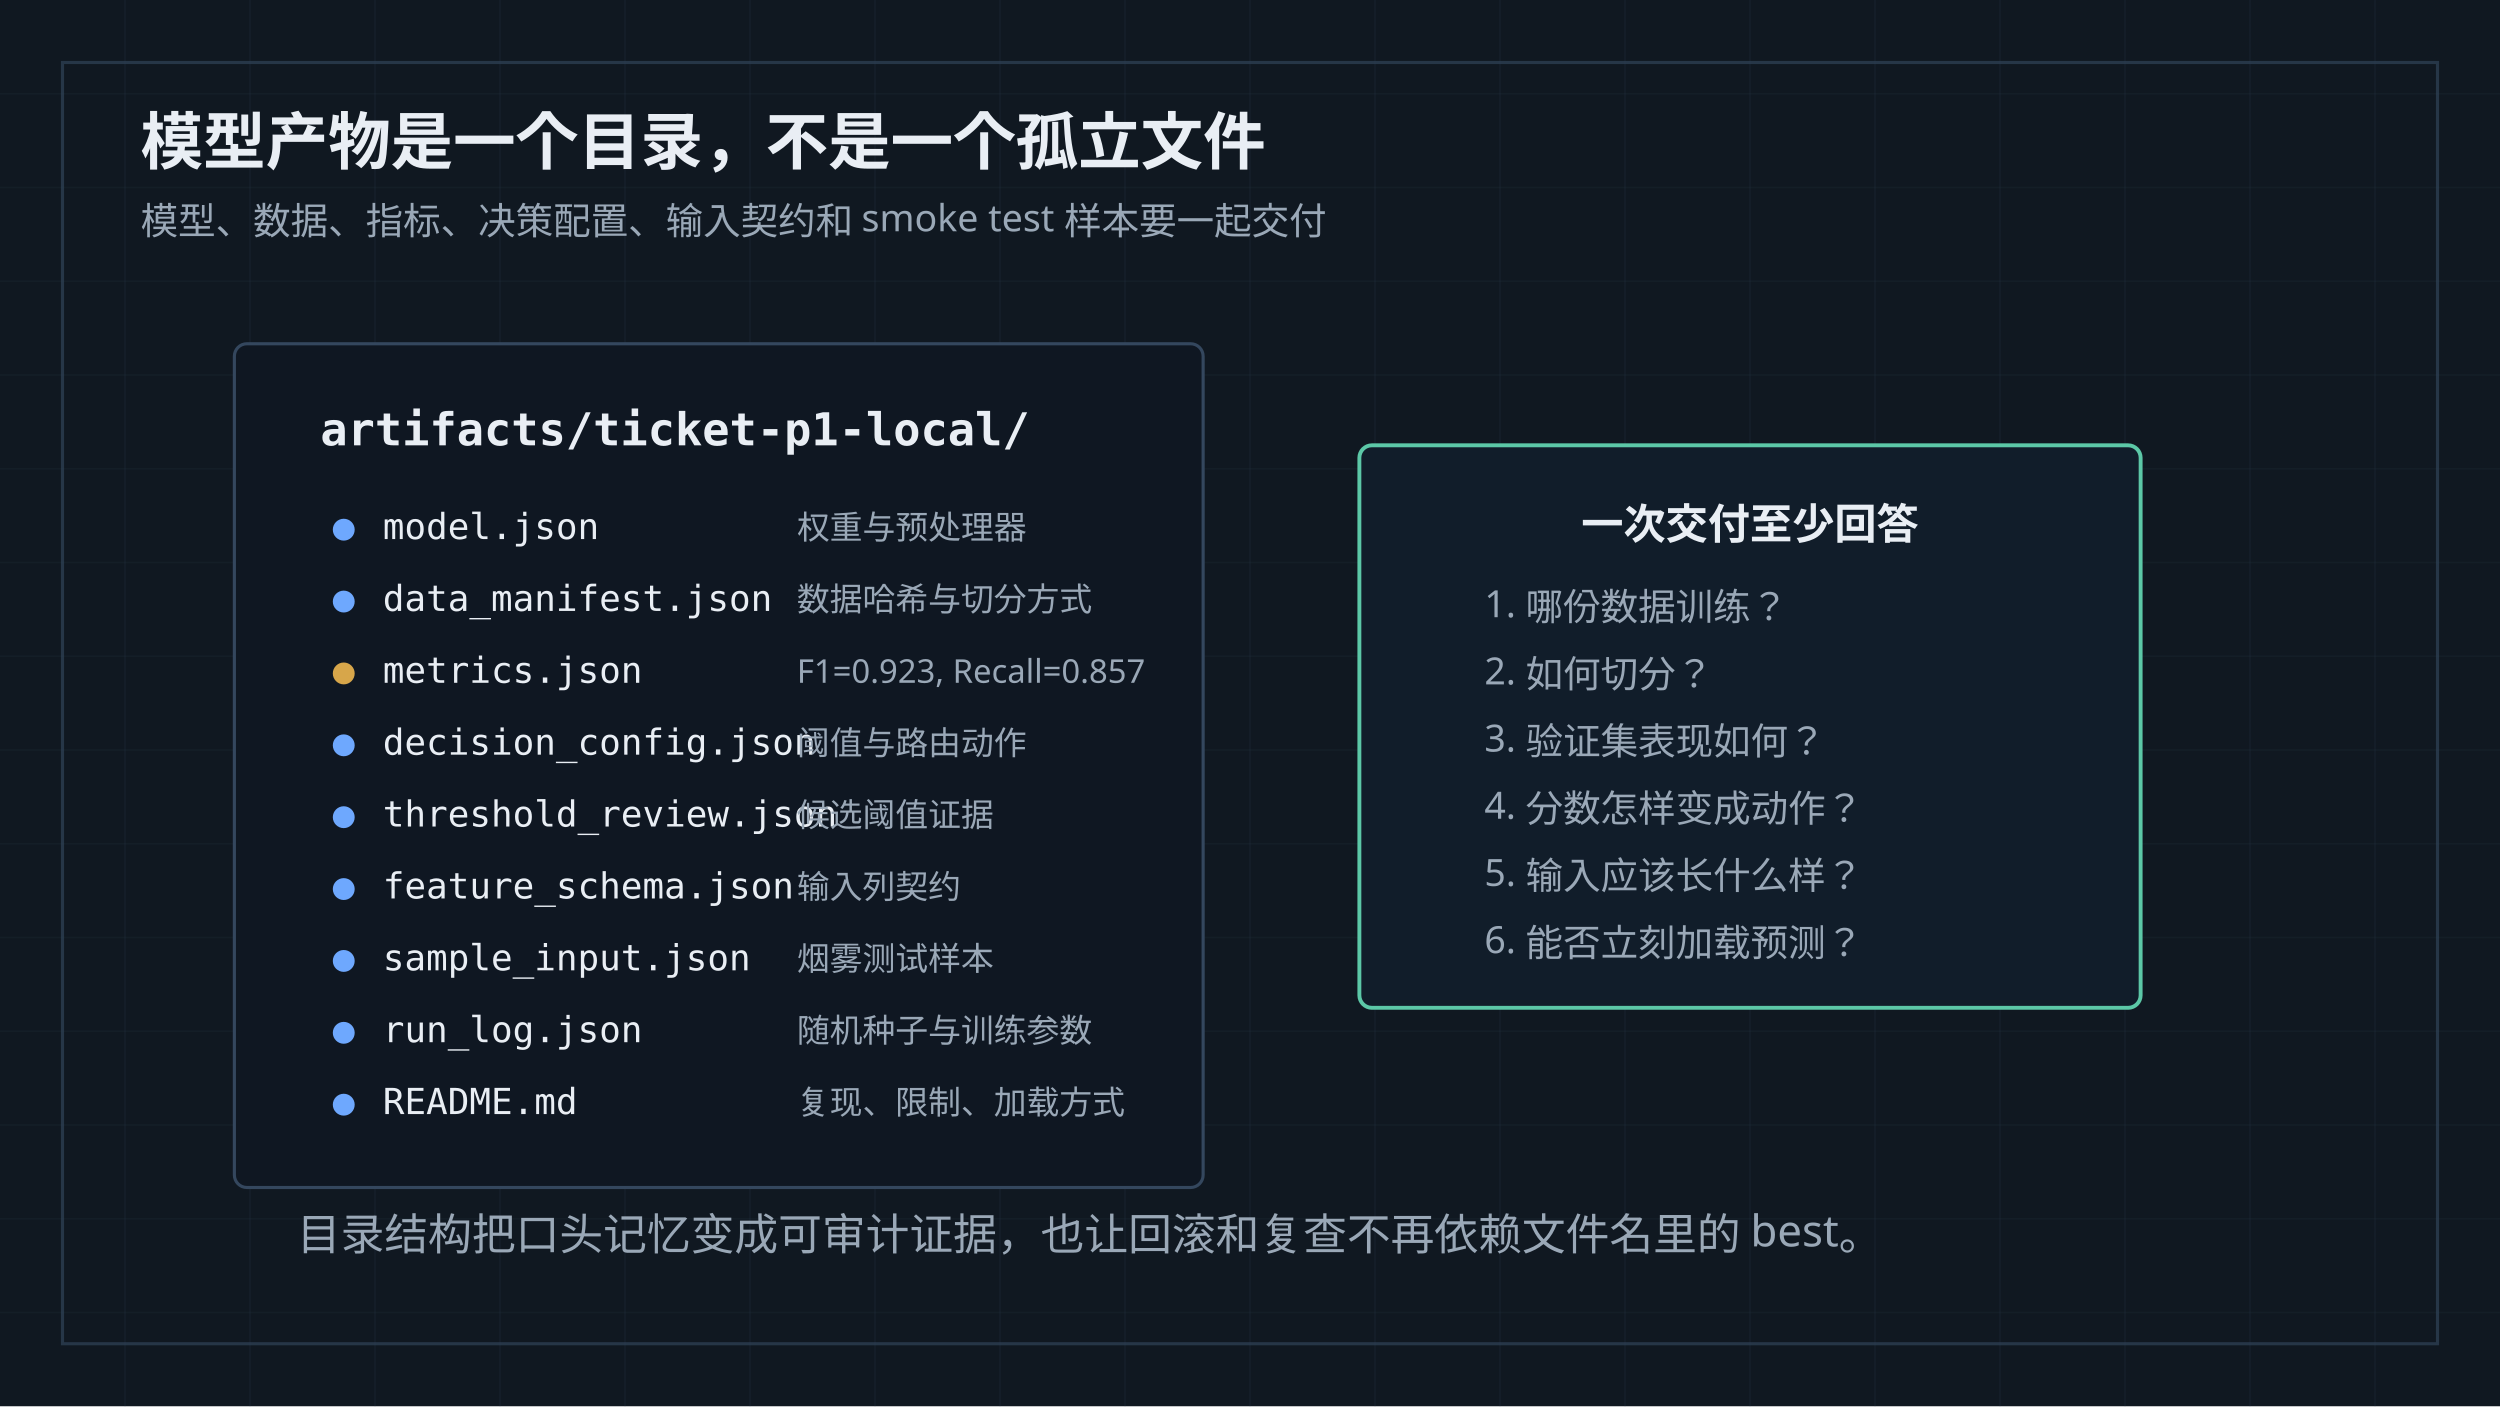
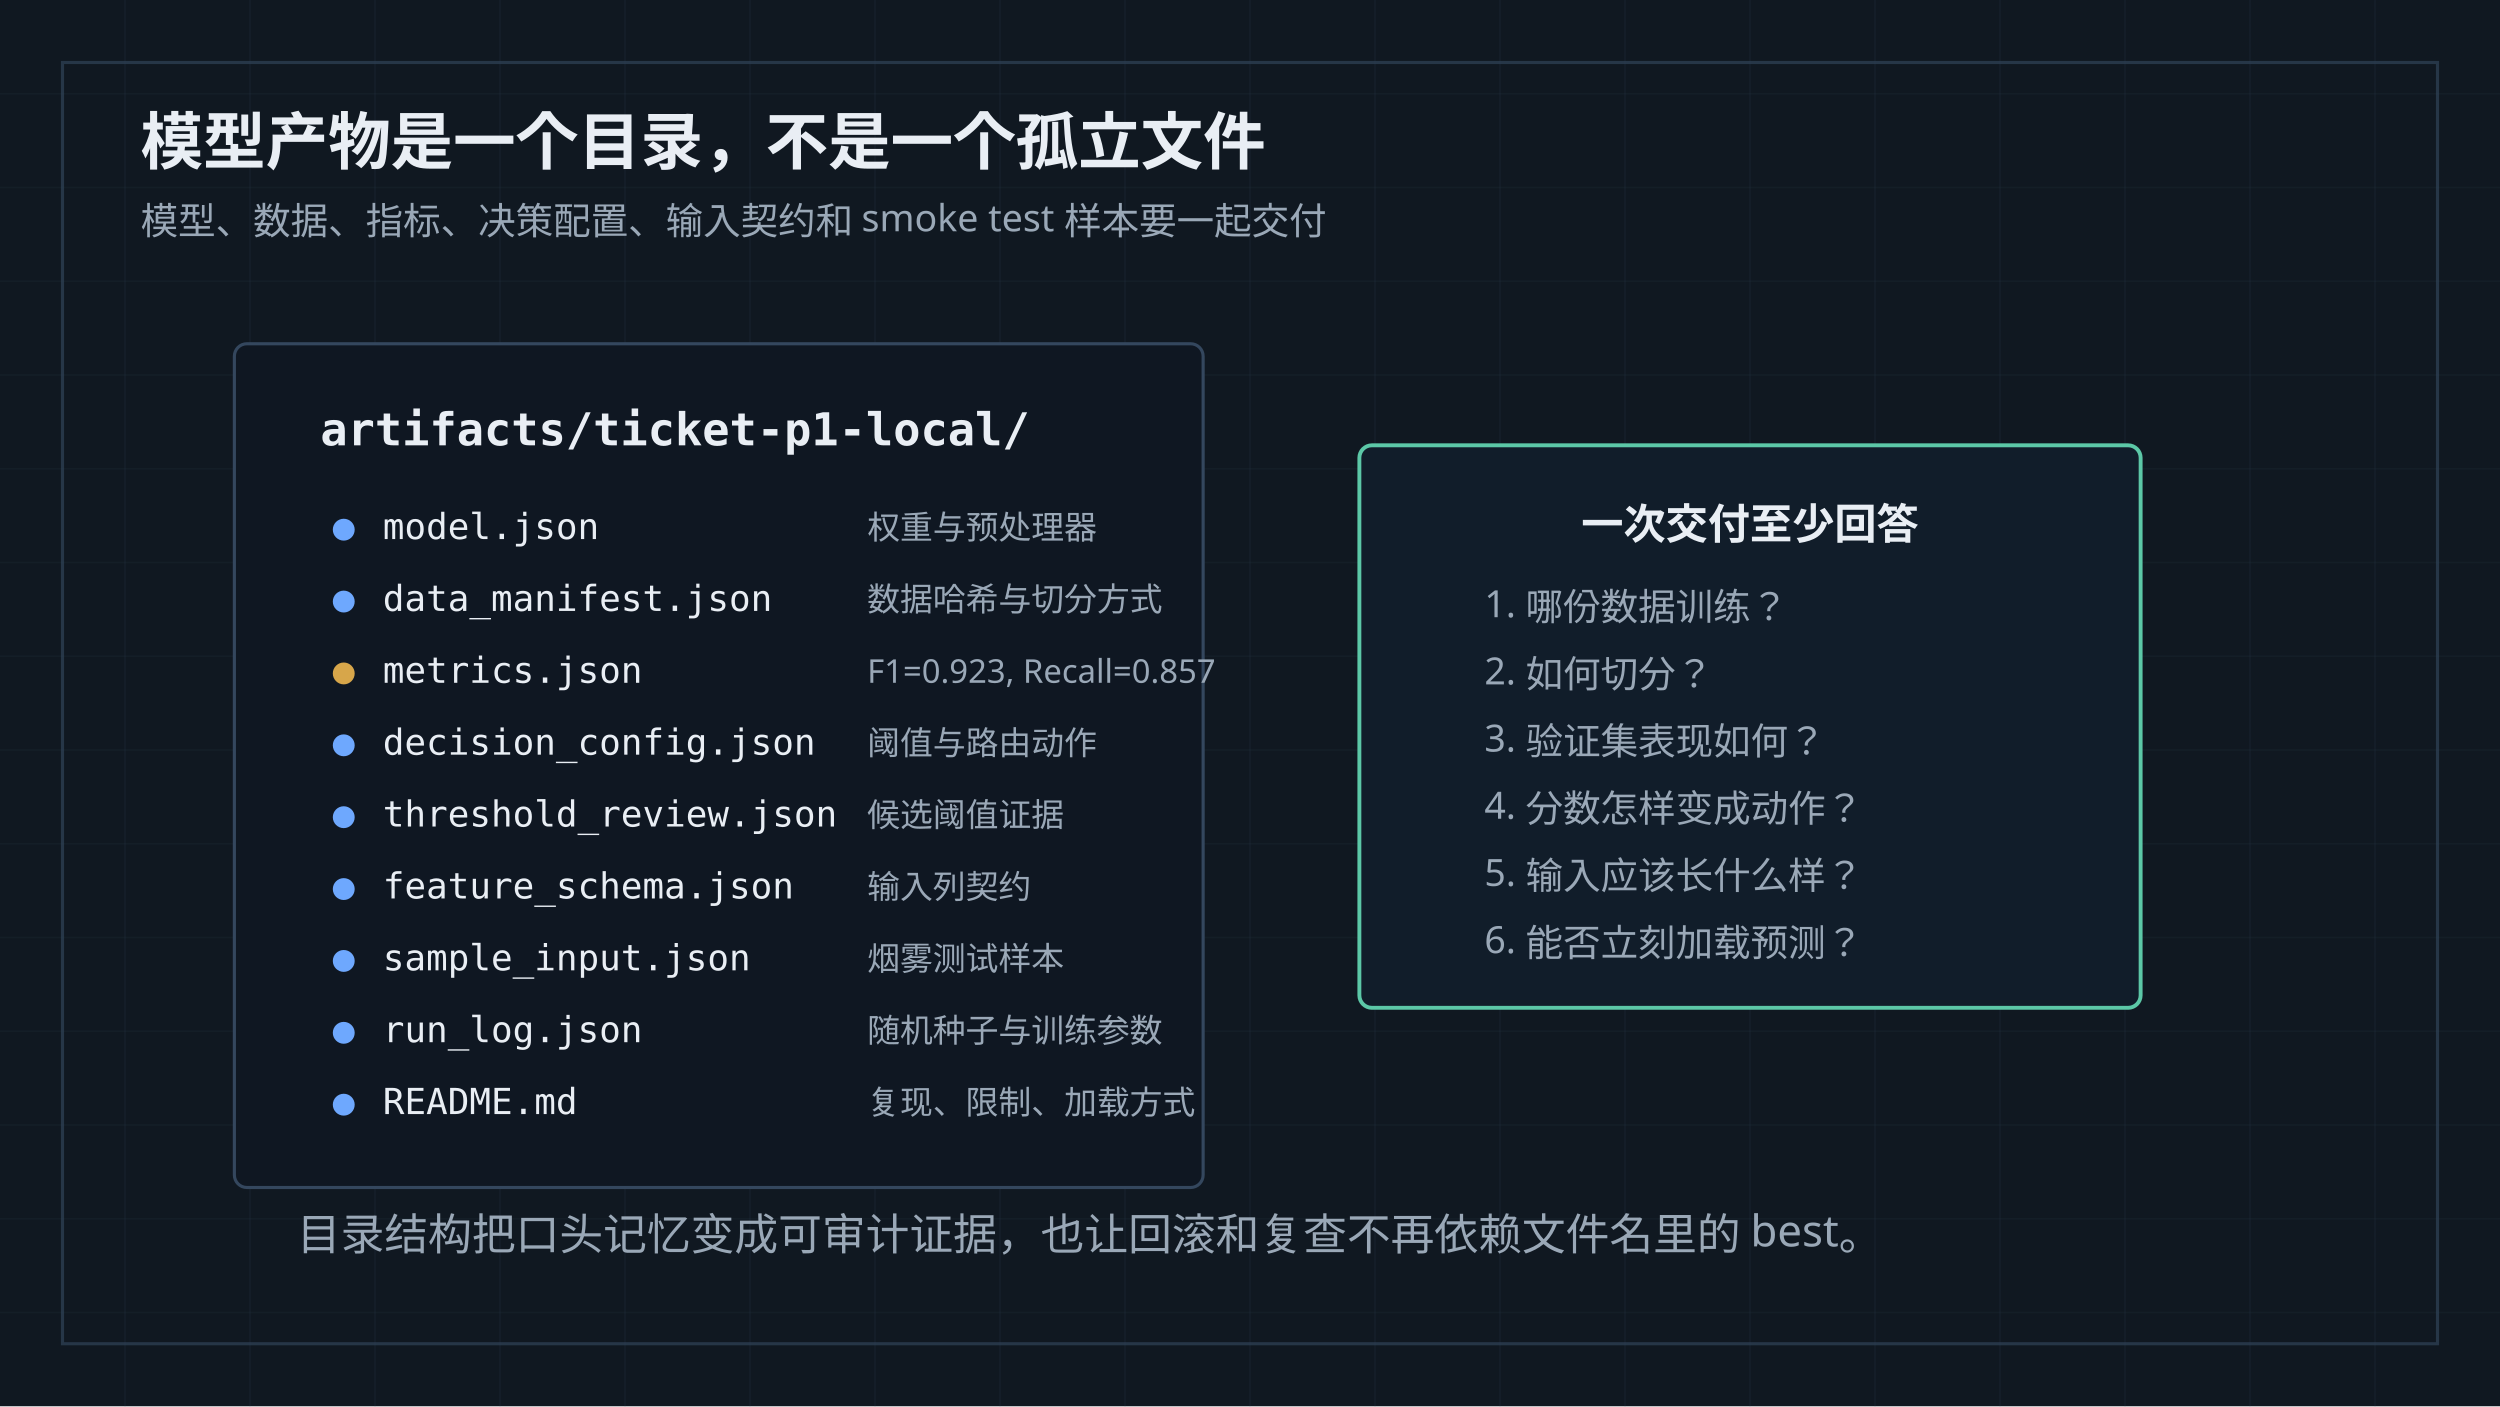
<svg xmlns="http://www.w3.org/2000/svg" width="1600" height="900" viewBox="0 0 1600 900">
  <defs>
    <marker id="arrow" viewBox="0 0 10 10" refX="9" refY="5" markerWidth="7" markerHeight="7" orient="auto-start-reverse">
      <path d="M 0 0 L 10 5 L 0 10 z" fill="#9aa8b7" />
    </marker>
    <marker id="arrow-amber" viewBox="0 0 10 10" refX="9" refY="5" markerWidth="7" markerHeight="7" orient="auto-start-reverse">
      <path d="M 0 0 L 10 5 L 0 10 z" fill="#d7a64a" />
    </marker>
  </defs>
  <rect width="1600" height="900" fill="#101821" />
  <line x1="80" y1="0" x2="80" y2="900" stroke="#263545" stroke-width="1" opacity="0.24" />
  <line x1="160" y1="0" x2="160" y2="900" stroke="#263545" stroke-width="1" opacity="0.24" />
  <line x1="240" y1="0" x2="240" y2="900" stroke="#263545" stroke-width="1" opacity="0.24" />
  <line x1="320" y1="0" x2="320" y2="900" stroke="#263545" stroke-width="1" opacity="0.24" />
  <line x1="400" y1="0" x2="400" y2="900" stroke="#263545" stroke-width="1" opacity="0.24" />
  <line x1="480" y1="0" x2="480" y2="900" stroke="#263545" stroke-width="1" opacity="0.24" />
  <line x1="560" y1="0" x2="560" y2="900" stroke="#263545" stroke-width="1" opacity="0.24" />
  <line x1="640" y1="0" x2="640" y2="900" stroke="#263545" stroke-width="1" opacity="0.24" />
  <line x1="720" y1="0" x2="720" y2="900" stroke="#263545" stroke-width="1" opacity="0.24" />
  <line x1="800" y1="0" x2="800" y2="900" stroke="#263545" stroke-width="1" opacity="0.24" />
  <line x1="880" y1="0" x2="880" y2="900" stroke="#263545" stroke-width="1" opacity="0.24" />
  <line x1="960" y1="0" x2="960" y2="900" stroke="#263545" stroke-width="1" opacity="0.24" />
  <line x1="1040" y1="0" x2="1040" y2="900" stroke="#263545" stroke-width="1" opacity="0.24" />
  <line x1="1120" y1="0" x2="1120" y2="900" stroke="#263545" stroke-width="1" opacity="0.24" />
  <line x1="1200" y1="0" x2="1200" y2="900" stroke="#263545" stroke-width="1" opacity="0.24" />
  <line x1="1280" y1="0" x2="1280" y2="900" stroke="#263545" stroke-width="1" opacity="0.24" />
  <line x1="1360" y1="0" x2="1360" y2="900" stroke="#263545" stroke-width="1" opacity="0.24" />
  <line x1="1440" y1="0" x2="1440" y2="900" stroke="#263545" stroke-width="1" opacity="0.24" />
  <line x1="1520" y1="0" x2="1520" y2="900" stroke="#263545" stroke-width="1" opacity="0.24" />
  <line x1="0" y1="60" x2="1600" y2="60" stroke="#263545" stroke-width="1" opacity="0.18" />
  <line x1="0" y1="120" x2="1600" y2="120" stroke="#263545" stroke-width="1" opacity="0.18" />
  <line x1="0" y1="180" x2="1600" y2="180" stroke="#263545" stroke-width="1" opacity="0.18" />
  <line x1="0" y1="240" x2="1600" y2="240" stroke="#263545" stroke-width="1" opacity="0.18" />
  <line x1="0" y1="300" x2="1600" y2="300" stroke="#263545" stroke-width="1" opacity="0.18" />
  <line x1="0" y1="360" x2="1600" y2="360" stroke="#263545" stroke-width="1" opacity="0.18" />
  <line x1="0" y1="420" x2="1600" y2="420" stroke="#263545" stroke-width="1" opacity="0.18" />
  <line x1="0" y1="480" x2="1600" y2="480" stroke="#263545" stroke-width="1" opacity="0.18" />
  <line x1="0" y1="540" x2="1600" y2="540" stroke="#263545" stroke-width="1" opacity="0.18" />
  <line x1="0" y1="600" x2="1600" y2="600" stroke="#263545" stroke-width="1" opacity="0.18" />
  <line x1="0" y1="660" x2="1600" y2="660" stroke="#263545" stroke-width="1" opacity="0.18" />
  <line x1="0" y1="720" x2="1600" y2="720" stroke="#263545" stroke-width="1" opacity="0.18" />
  <line x1="0" y1="780" x2="1600" y2="780" stroke="#263545" stroke-width="1" opacity="0.18" />
  <line x1="0" y1="840" x2="1600" y2="840" stroke="#263545" stroke-width="1" opacity="0.18" />
  <rect x="40" y="40" width="1520" height="820" rx="0" fill="none" stroke="#2e4054" stroke-width="2" opacity="0.75" />
  <text x="90" y="105" fill="#e9eef4" font-size="40" font-family="'Hiragino Sans GB', 'STHeiti', 'Arial Unicode MS', sans-serif" font-weight="700" text-anchor="start" opacity="1">模型产物是一个目录，不是一个孤立文件</text>
  <text x="90" y="150" fill="#9aa8b7" font-size="24" font-family="'Hiragino Sans GB', 'STHeiti', 'Arial Unicode MS', sans-serif" font-weight="400" text-anchor="start" opacity="1">模型、数据、指标、决策配置、输入契约和 smoke test 样本要一起交付</text>
  <rect x="150" y="220" width="620" height="540" rx="8" fill="#0f1722" stroke="#34475e" stroke-width="2" opacity="1" />
  <text x="205" y="285" fill="#e9eef4" font-size="29" font-family="'SF Mono', 'Menlo', 'Consolas', monospace" font-weight="700" text-anchor="start" opacity="1">artifacts/ticket-p1-local/</text>
  <circle cx="220" cy="339" r="7" fill="#6ea8fe" stroke="none" stroke-width="0" opacity="1" />
  <text x="245" y="345" fill="#e9eef4" font-size="23" font-family="'SF Mono', 'Menlo', 'Consolas', monospace" font-weight="400" text-anchor="start" opacity="1">model.json</text>
-   <text x="510" y="345" fill="#9aa8b7" font-size="21" font-family="'Hiragino Sans GB', 'STHeiti', 'Arial Unicode MS', sans-serif" font-weight="400" text-anchor="start" opacity="1">权重与预处理器</text>
+   <text x="555" y="345" fill="#9aa8b7" font-size="21" font-family="'Hiragino Sans GB', 'STHeiti', 'Arial Unicode MS', sans-serif" font-weight="400" text-anchor="start" opacity="1">权重与预处理器</text>
  <circle cx="220" cy="385" r="7" fill="#6ea8fe" stroke="none" stroke-width="0" opacity="1" />
  <text x="245" y="391" fill="#e9eef4" font-size="23" font-family="'SF Mono', 'Menlo', 'Consolas', monospace" font-weight="400" text-anchor="start" opacity="1">data_manifest.json</text>
-   <text x="510" y="391" fill="#9aa8b7" font-size="21" font-family="'Hiragino Sans GB', 'STHeiti', 'Arial Unicode MS', sans-serif" font-weight="400" text-anchor="start" opacity="1">数据哈希与切分方式</text>
+   <text x="555" y="391" fill="#9aa8b7" font-size="21" font-family="'Hiragino Sans GB', 'STHeiti', 'Arial Unicode MS', sans-serif" font-weight="400" text-anchor="start" opacity="1">数据哈希与切分方式</text>
  <circle cx="220" cy="431" r="7" fill="#d7a64a" stroke="none" stroke-width="0" opacity="1" />
  <text x="245" y="437" fill="#e9eef4" font-size="23" font-family="'SF Mono', 'Menlo', 'Consolas', monospace" font-weight="400" text-anchor="start" opacity="1">metrics.json</text>
-   <text x="510" y="437" fill="#9aa8b7" font-size="21" font-family="'Hiragino Sans GB', 'STHeiti', 'Arial Unicode MS', sans-serif" font-weight="400" text-anchor="start" opacity="1">F1=0.923, Recall=0.857</text>
+   <text x="555" y="437" fill="#9aa8b7" font-size="21" font-family="'Hiragino Sans GB', 'STHeiti', 'Arial Unicode MS', sans-serif" font-weight="400" text-anchor="start" opacity="1">F1=0.923, Recall=0.857</text>
  <circle cx="220" cy="477" r="7" fill="#6ea8fe" stroke="none" stroke-width="0" opacity="1" />
  <text x="245" y="483" fill="#e9eef4" font-size="23" font-family="'SF Mono', 'Menlo', 'Consolas', monospace" font-weight="400" text-anchor="start" opacity="1">decision_config.json</text>
-   <text x="510" y="483" fill="#9aa8b7" font-size="21" font-family="'Hiragino Sans GB', 'STHeiti', 'Arial Unicode MS', sans-serif" font-weight="400" text-anchor="start" opacity="1">阈值与路由动作</text>
+   <text x="555" y="483" fill="#9aa8b7" font-size="21" font-family="'Hiragino Sans GB', 'STHeiti', 'Arial Unicode MS', sans-serif" font-weight="400" text-anchor="start" opacity="1">阈值与路由动作</text>
  <circle cx="220" cy="523" r="7" fill="#6ea8fe" stroke="none" stroke-width="0" opacity="1" />
  <text x="245" y="529" fill="#e9eef4" font-size="23" font-family="'SF Mono', 'Menlo', 'Consolas', monospace" font-weight="400" text-anchor="start" opacity="1">threshold_review.json</text>
-   <text x="510" y="529" fill="#9aa8b7" font-size="21" font-family="'Hiragino Sans GB', 'STHeiti', 'Arial Unicode MS', sans-serif" font-weight="400" text-anchor="start" opacity="1">候选阈值证据</text>
+   <text x="555" y="529" fill="#9aa8b7" font-size="21" font-family="'Hiragino Sans GB', 'STHeiti', 'Arial Unicode MS', sans-serif" font-weight="400" text-anchor="start" opacity="1">候选阈值证据</text>
  <circle cx="220" cy="569" r="7" fill="#6ea8fe" stroke="none" stroke-width="0" opacity="1" />
  <text x="245" y="575" fill="#e9eef4" font-size="23" font-family="'SF Mono', 'Menlo', 'Consolas', monospace" font-weight="400" text-anchor="start" opacity="1">feature_schema.json</text>
-   <text x="510" y="575" fill="#9aa8b7" font-size="21" font-family="'Hiragino Sans GB', 'STHeiti', 'Arial Unicode MS', sans-serif" font-weight="400" text-anchor="start" opacity="1">输入列契约</text>
+   <text x="555" y="575" fill="#9aa8b7" font-size="21" font-family="'Hiragino Sans GB', 'STHeiti', 'Arial Unicode MS', sans-serif" font-weight="400" text-anchor="start" opacity="1">输入列契约</text>
  <circle cx="220" cy="615" r="7" fill="#6ea8fe" stroke="none" stroke-width="0" opacity="1" />
  <text x="245" y="621" fill="#e9eef4" font-size="23" font-family="'SF Mono', 'Menlo', 'Consolas', monospace" font-weight="400" text-anchor="start" opacity="1">sample_input.json</text>
-   <text x="510" y="621" fill="#9aa8b7" font-size="21" font-family="'Hiragino Sans GB', 'STHeiti', 'Arial Unicode MS', sans-serif" font-weight="400" text-anchor="start" opacity="1">烟雾测试样本</text>
+   <text x="555" y="621" fill="#9aa8b7" font-size="21" font-family="'Hiragino Sans GB', 'STHeiti', 'Arial Unicode MS', sans-serif" font-weight="400" text-anchor="start" opacity="1">烟雾测试样本</text>
  <circle cx="220" cy="661" r="7" fill="#6ea8fe" stroke="none" stroke-width="0" opacity="1" />
  <text x="245" y="667" fill="#e9eef4" font-size="23" font-family="'SF Mono', 'Menlo', 'Consolas', monospace" font-weight="400" text-anchor="start" opacity="1">run_log.json</text>
-   <text x="510" y="667" fill="#9aa8b7" font-size="21" font-family="'Hiragino Sans GB', 'STHeiti', 'Arial Unicode MS', sans-serif" font-weight="400" text-anchor="start" opacity="1">随机种子与训练参数</text>
+   <text x="555" y="667" fill="#9aa8b7" font-size="21" font-family="'Hiragino Sans GB', 'STHeiti', 'Arial Unicode MS', sans-serif" font-weight="400" text-anchor="start" opacity="1">随机种子与训练参数</text>
  <circle cx="220" cy="707" r="7" fill="#6ea8fe" stroke="none" stroke-width="0" opacity="1" />
  <text x="245" y="713" fill="#e9eef4" font-size="23" font-family="'SF Mono', 'Menlo', 'Consolas', monospace" font-weight="400" text-anchor="start" opacity="1">README.md</text>
-   <text x="510" y="713" fill="#9aa8b7" font-size="21" font-family="'Hiragino Sans GB', 'STHeiti', 'Arial Unicode MS', sans-serif" font-weight="400" text-anchor="start" opacity="1">复现、限制、加载方式</text>
+   <text x="555" y="713" fill="#9aa8b7" font-size="21" font-family="'Hiragino Sans GB', 'STHeiti', 'Arial Unicode MS', sans-serif" font-weight="400" text-anchor="start" opacity="1">复现、限制、加载方式</text>
  <rect x="870" y="285" width="500" height="360" rx="8" fill="#111d2a" stroke="#5cc8a7" stroke-width="2.5" opacity="1" />
  <text x="1120" y="345" fill="#e9eef4" font-size="27" font-family="'Hiragino Sans GB', 'STHeiti', 'Arial Unicode MS', sans-serif" font-weight="700" text-anchor="middle" opacity="1">一次交付至少回答</text>
  <text x="950" y="395" fill="#9aa8b7" font-size="24" font-family="'Hiragino Sans GB', 'STHeiti', 'Arial Unicode MS', sans-serif" font-weight="400" text-anchor="start" opacity="1">1. 哪份数据训练？</text>
  <text x="950" y="438" fill="#9aa8b7" font-size="24" font-family="'Hiragino Sans GB', 'STHeiti', 'Arial Unicode MS', sans-serif" font-weight="400" text-anchor="start" opacity="1">2. 如何切分？</text>
  <text x="950" y="481" fill="#9aa8b7" font-size="24" font-family="'Hiragino Sans GB', 'STHeiti', 'Arial Unicode MS', sans-serif" font-weight="400" text-anchor="start" opacity="1">3. 验证集表现如何？</text>
  <text x="950" y="524" fill="#9aa8b7" font-size="24" font-family="'Hiragino Sans GB', 'STHeiti', 'Arial Unicode MS', sans-serif" font-weight="400" text-anchor="start" opacity="1">4. 分数怎样变成动作？</text>
  <text x="950" y="567" fill="#9aa8b7" font-size="24" font-family="'Hiragino Sans GB', 'STHeiti', 'Arial Unicode MS', sans-serif" font-weight="400" text-anchor="start" opacity="1">5. 输入应该长什么样？</text>
  <text x="950" y="610" fill="#9aa8b7" font-size="24" font-family="'Hiragino Sans GB', 'STHeiti', 'Arial Unicode MS', sans-serif" font-weight="400" text-anchor="start" opacity="1">6. 能否立刻加载预测？</text>
  <text x="190" y="800" fill="#9aa8b7" font-size="28" font-family="'Hiragino Sans GB', 'STHeiti', 'Arial Unicode MS', sans-serif" font-weight="400" text-anchor="start" opacity="1">目录结构把口头记忆变成可审计证据，也让回滚和复查不再依赖文件名里的 best。</text>
</svg>
